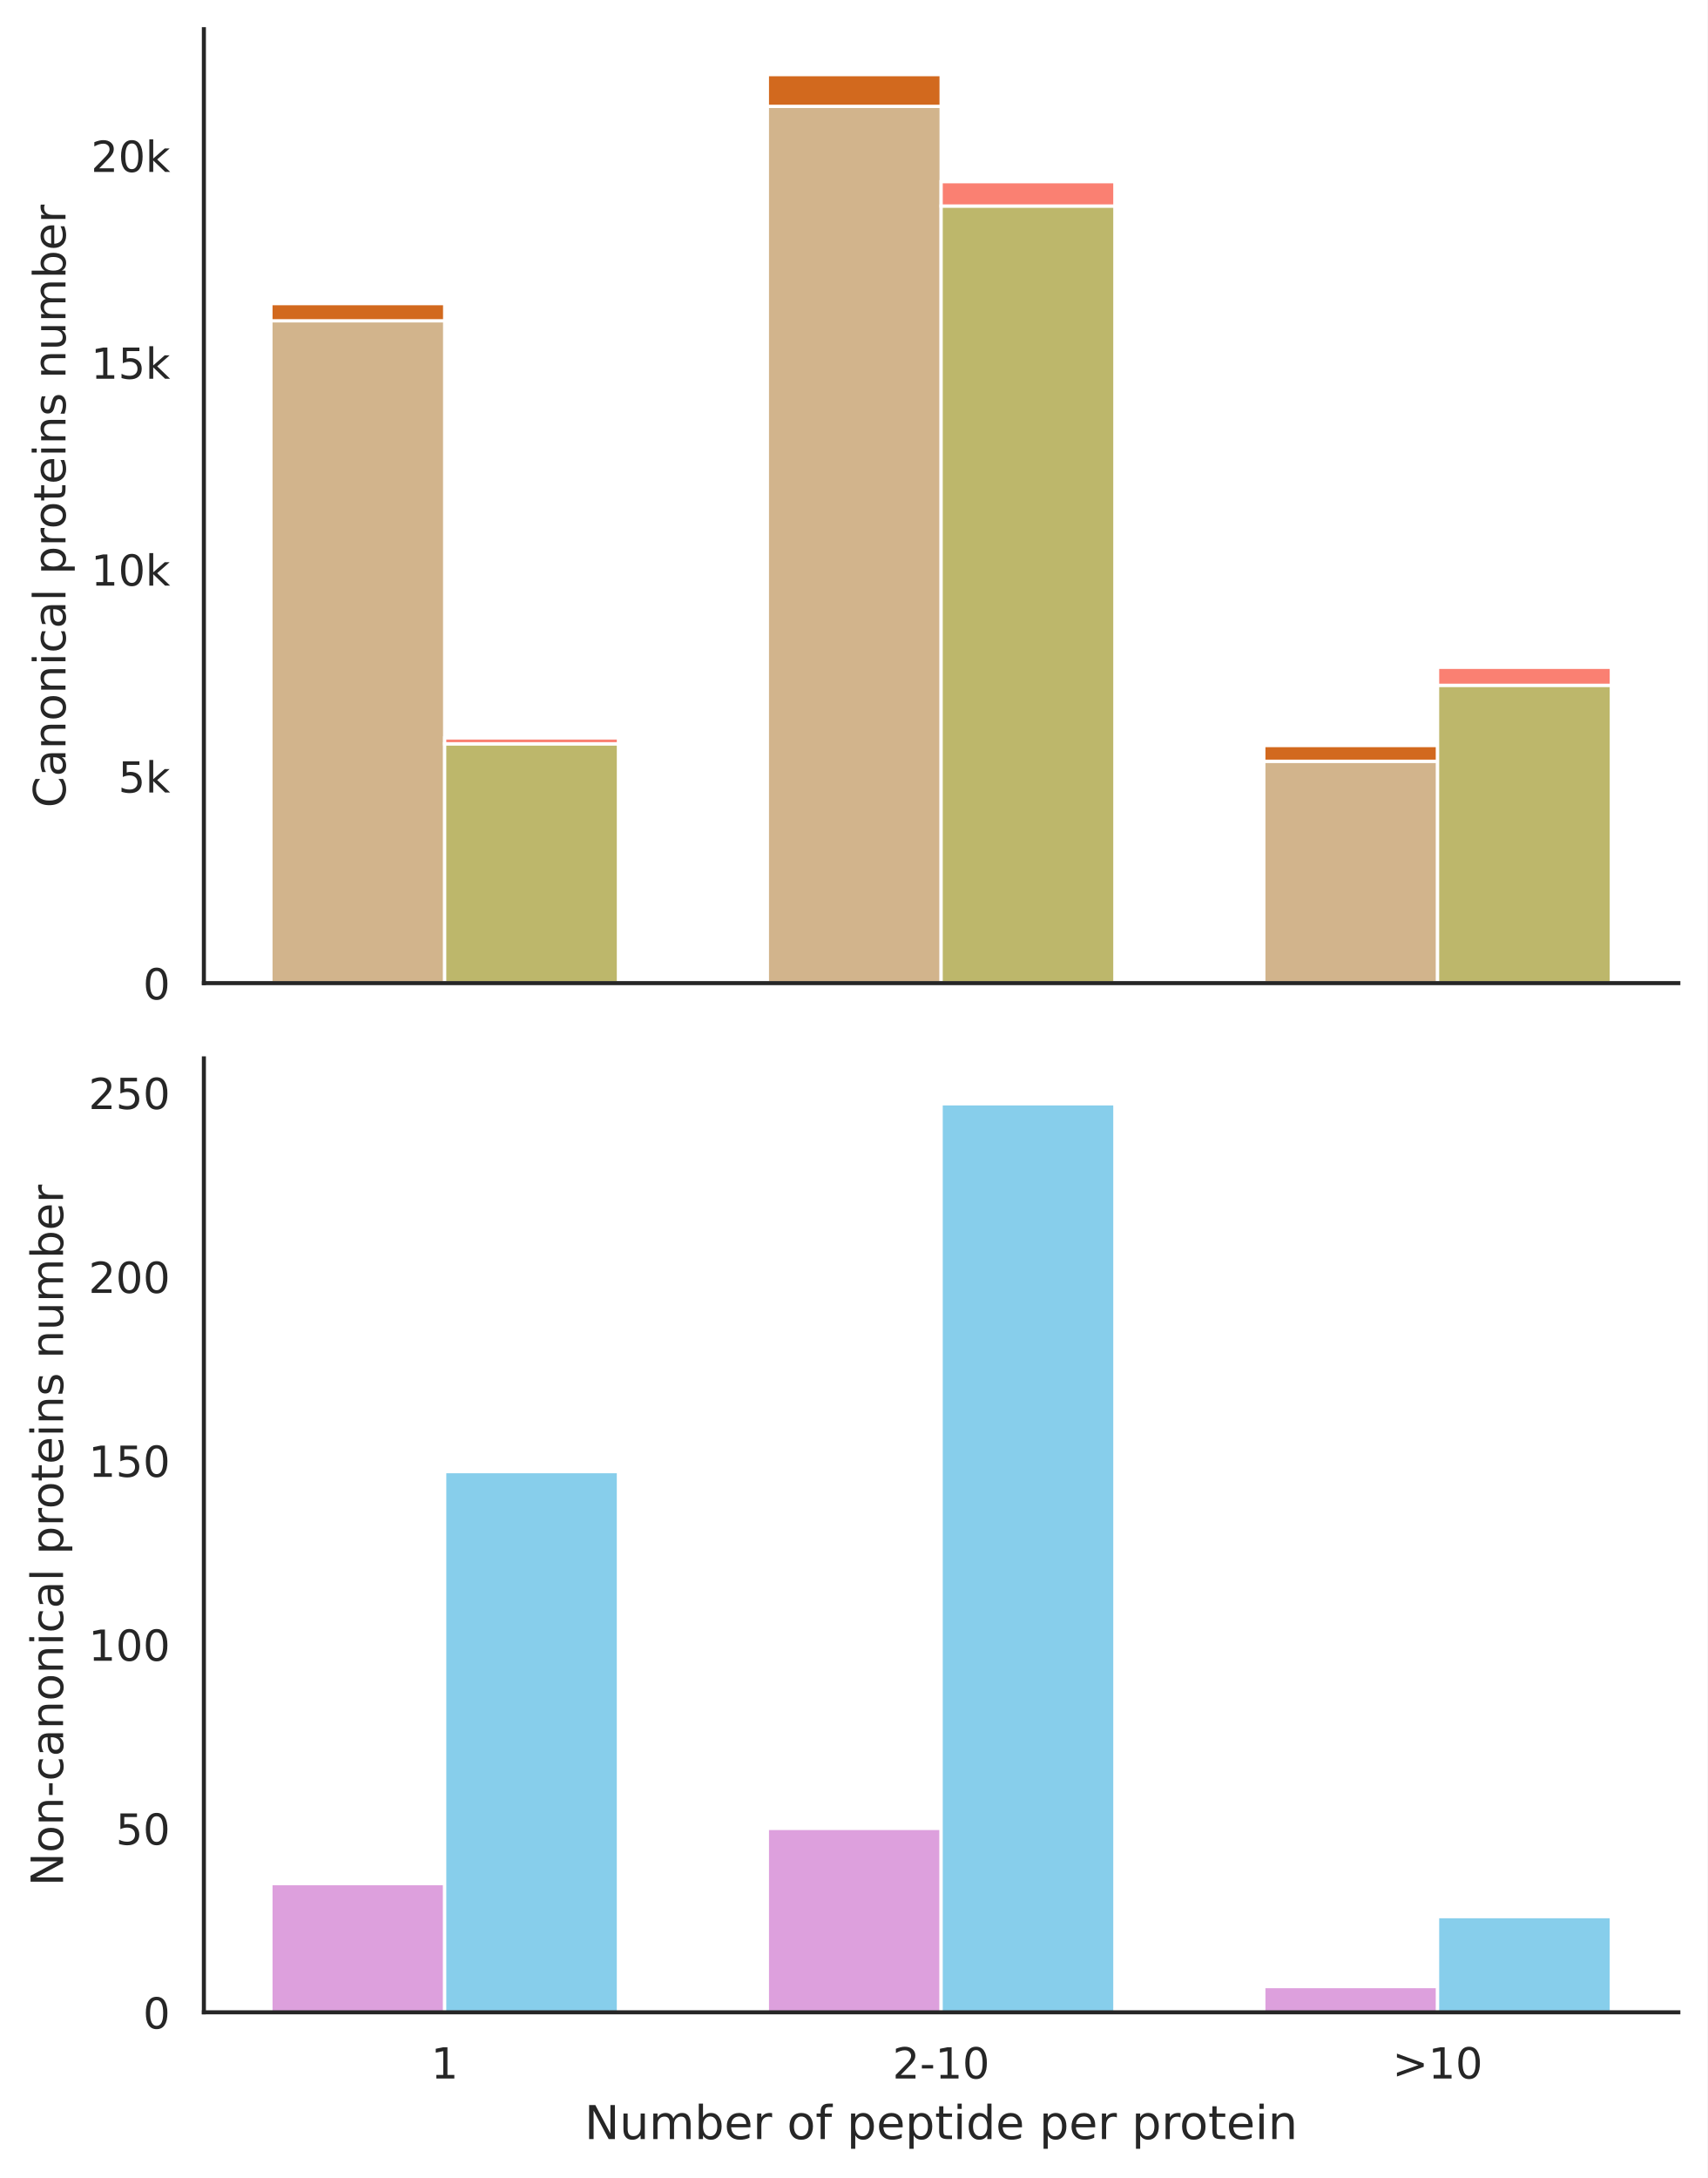
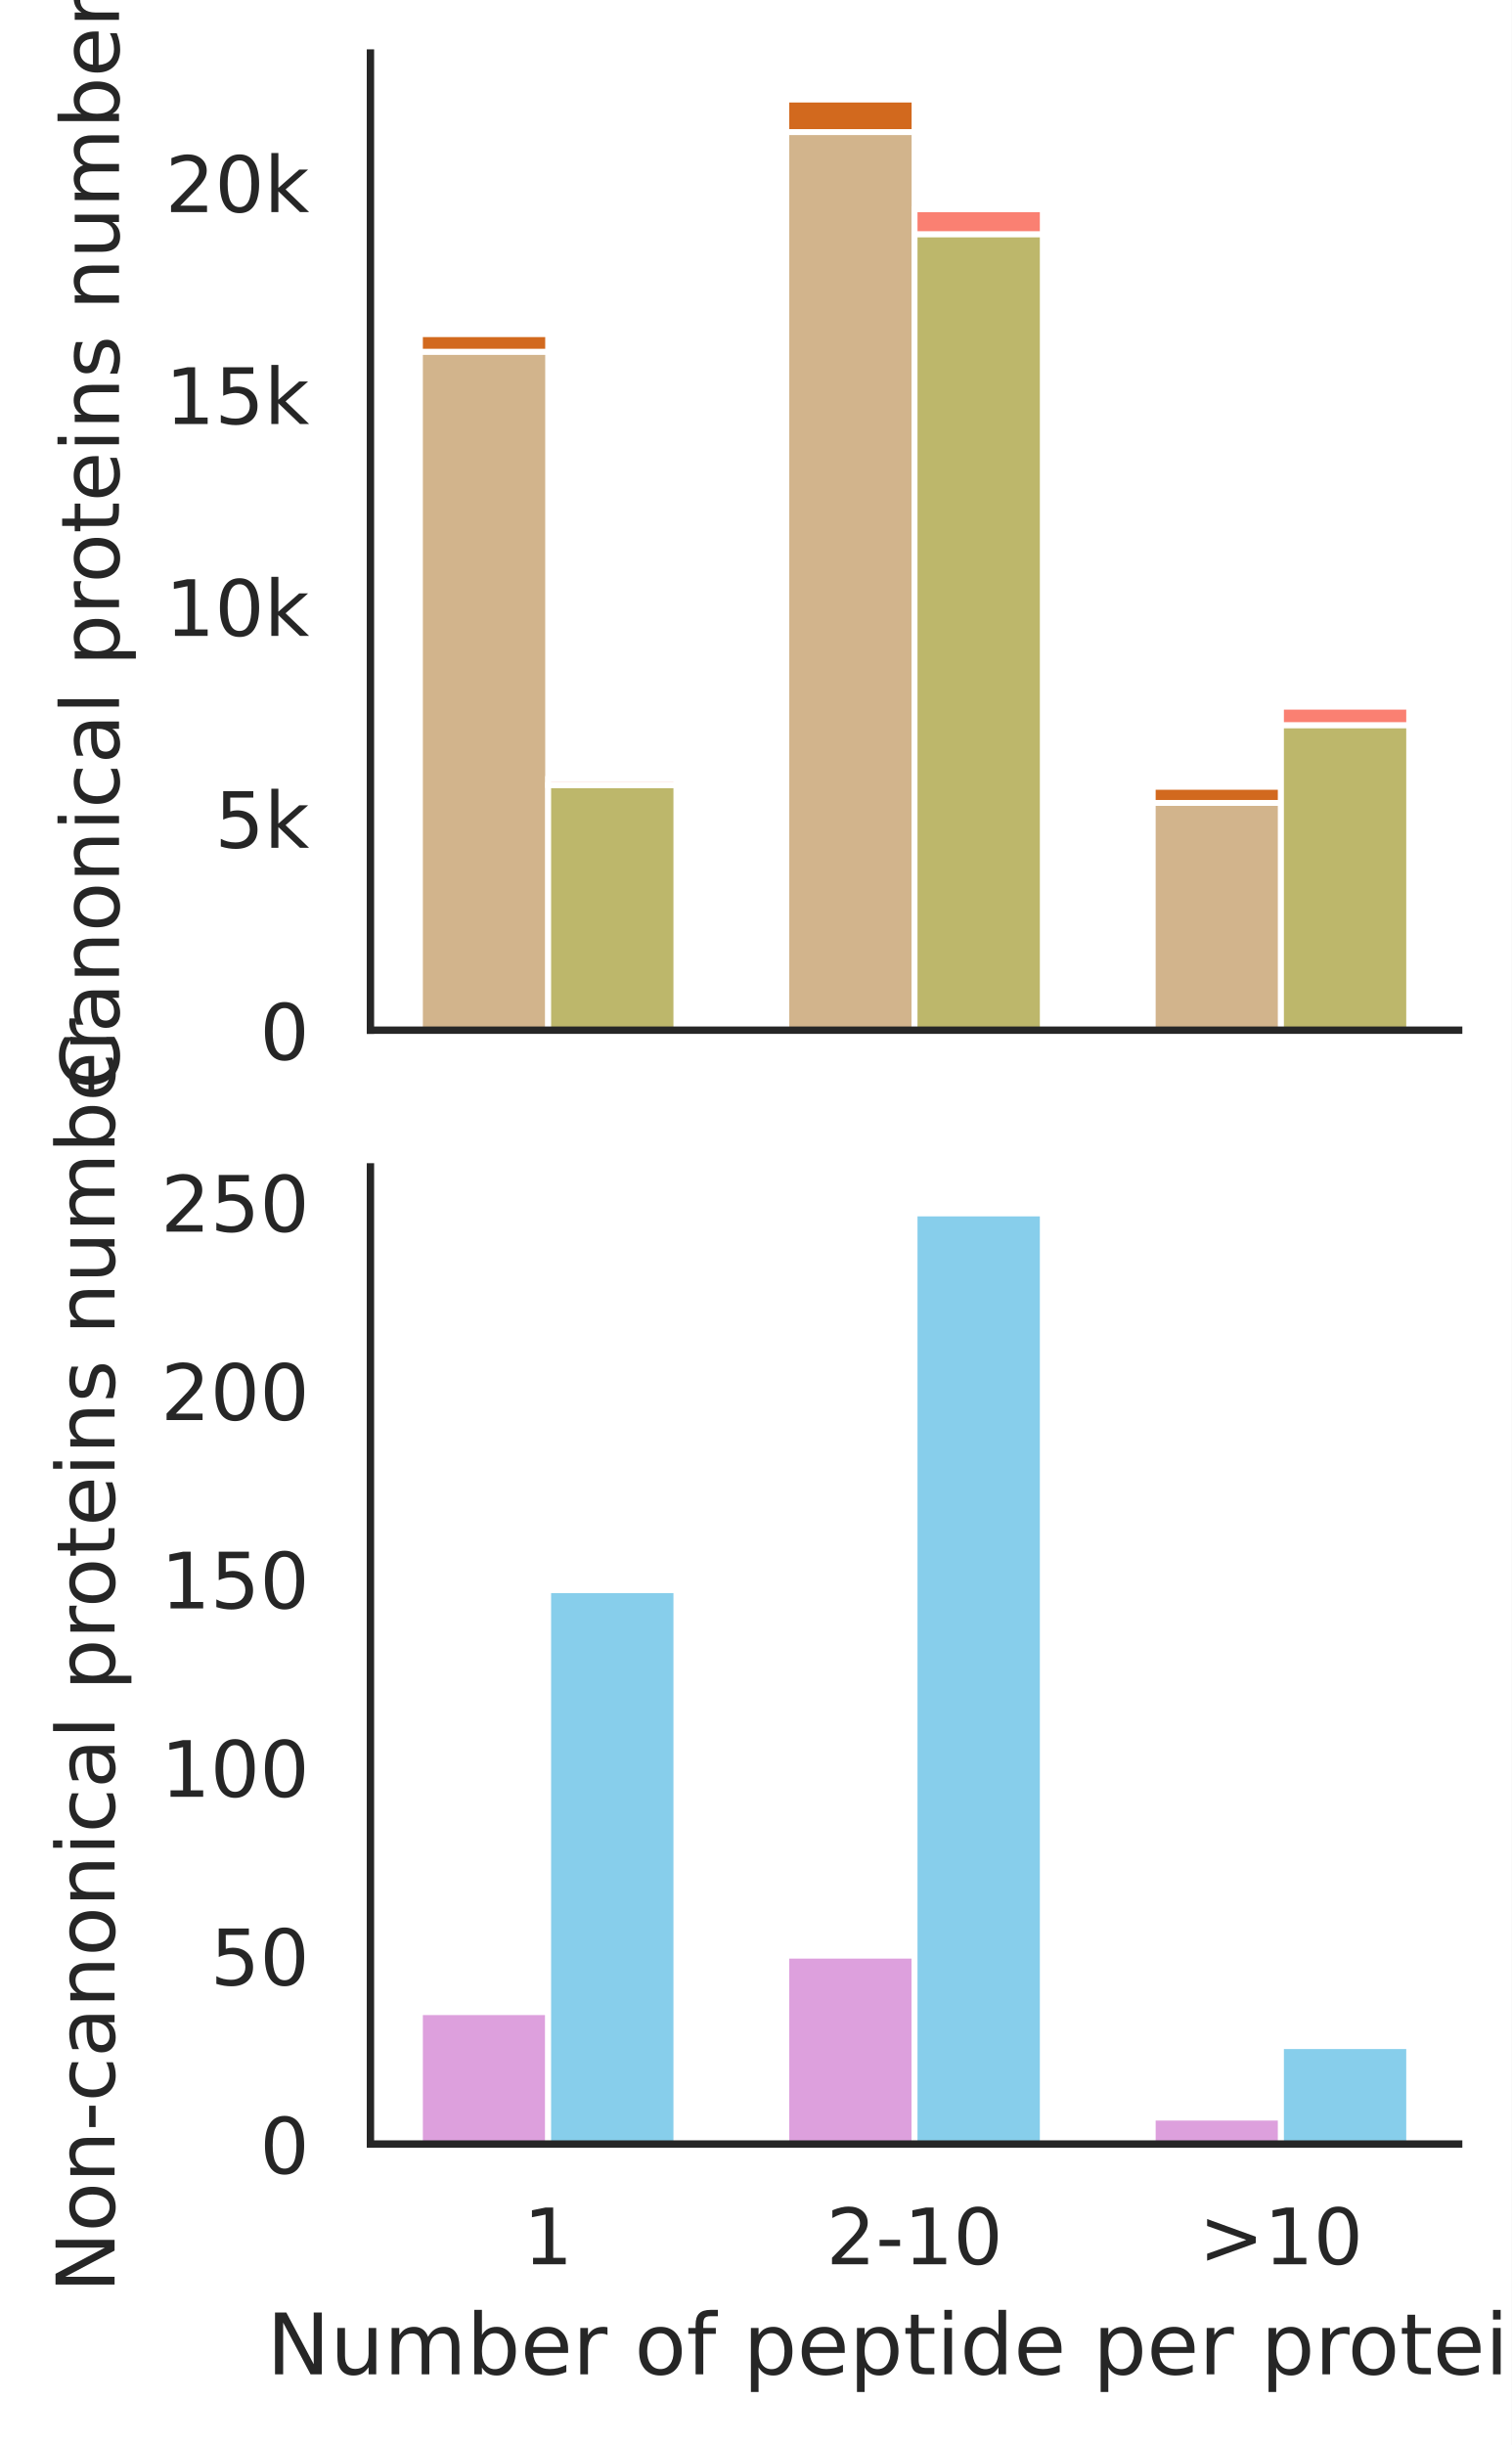
- <svg xmlns="http://www.w3.org/2000/svg" xmlns:xlink="http://www.w3.org/1999/xlink" width="421.269pt" height="537.206pt" viewBox="0 0 421.269 537.206" version="1.1">
+ <svg xmlns="http://www.w3.org/2000/svg" xmlns:xlink="http://www.w3.org/1999/xlink" width="205.269pt" height="332.006pt" viewBox="0 0 205.269 332.006" version="1.1">
  <defs>
    <style type="text/css">*{stroke-linejoin: round; stroke-linecap: butt}</style>
  </defs>
  <g id="figure_1">
    <g id="patch_1">
-       <path d="M 0 537.206  L 421.269 537.206  L 421.269 0  L 0 0  z " style="fill: #ffffff" />
+       <path d="M 0 332.006  L 205.269 332.006  L 205.269 0  L 0 0  z " style="fill: #ffffff" />
    </g>
    <g id="axes_1">
      <g id="patch_2">
-         <path d="M 50.302 242.488  L 414.069 242.488  L 414.069 7.2  L 50.302 7.2  z " style="fill: #ffffff" />
+         <path d="M 50.302 139.888  L 198.069 139.888  L 198.069 7.2  L 50.302 7.2  z " style="fill: #ffffff" />
      </g>
      <g id="matplotlib.axis_1">
        <g id="xtick_1" />
        <g id="xtick_2" />
        <g id="xtick_3" />
      </g>
      <g id="matplotlib.axis_2">
        <g id="ytick_1">
          <g id="text_1">
-             <g style="fill: #262626" transform="translate(35.28354 246.4996) scale(0.1056 -0.1056)">
+             <g style="fill: #262626" transform="translate(35.28354 143.8996) scale(0.1056 -0.1056)">
              <defs>
                <path id="DejaVuSans-30" d="M 2034 4250  Q 1547 4250 1301 3770  Q 1056 3291 1056 2328  Q 1056 1369 1301 889  Q 1547 409 2034 409  Q 2525 409 2770 889  Q 3016 1369 3016 2328  Q 3016 3291 2770 3770  Q 2525 4250 2034 4250  z M 2034 4750  Q 2819 4750 3233 4129  Q 3647 3509 3647 2328  Q 3647 1150 3233 529  Q 2819 -91 2034 -91  Q 1250 -91 836 529  Q 422 1150 422 2328  Q 422 3509 836 4129  Q 1250 4750 2034 4750  z " transform="scale(0.015625)" />
              </defs>
              <use xlink:href="#DejaVuSans-30" />
            </g>
          </g>
        </g>
        <g id="ytick_2">
          <g id="text_2">
-             <g style="fill: #262626" transform="translate(29.16864 195.4741) scale(0.1056 -0.1056)">
+             <g style="fill: #262626" transform="translate(29.16864 115.1244) scale(0.1056 -0.1056)">
              <defs>
                <path id="DejaVuSans-35" d="M 691 4666  L 3169 4666  L 3169 4134  L 1269 4134  L 1269 2991  Q 1406 3038 1543 3061  Q 1681 3084 1819 3084  Q 2600 3084 3056 2656  Q 3513 2228 3513 1497  Q 3513 744 3044 326  Q 2575 -91 1722 -91  Q 1428 -91 1123 -41  Q 819 9 494 109  L 494 744  Q 775 591 1075 516  Q 1375 441 1709 441  Q 2250 441 2565 725  Q 2881 1009 2881 1497  Q 2881 1984 2565 2268  Q 2250 2553 1709 2553  Q 1456 2553 1204 2497  Q 953 2441 691 2322  L 691 4666  z " transform="scale(0.015625)" />
                <path id="DejaVuSans-6b" d="M 581 4863  L 1159 4863  L 1159 1991  L 2875 3500  L 3609 3500  L 1753 1863  L 3688 0  L 2938 0  L 1159 1709  L 1159 0  L 581 0  L 581 4863  z " transform="scale(0.015625)" />
              </defs>
              <use xlink:href="#DejaVuSans-35" />
              <use xlink:href="#DejaVuSans-6b" transform="translate(63.62305 0)" />
            </g>
          </g>
        </g>
        <g id="ytick_3">
          <g id="text_3">
-             <g style="fill: #262626" transform="translate(22.44984 144.4486) scale(0.1056 -0.1056)">
+             <g style="fill: #262626" transform="translate(22.44984 86.34919) scale(0.1056 -0.1056)">
              <defs>
                <path id="DejaVuSans-31" d="M 794 531  L 1825 531  L 1825 4091  L 703 3866  L 703 4441  L 1819 4666  L 2450 4666  L 2450 531  L 3481 531  L 3481 0  L 794 0  L 794 531  z " transform="scale(0.015625)" />
              </defs>
              <use xlink:href="#DejaVuSans-31" />
              <use xlink:href="#DejaVuSans-30" transform="translate(63.62305 0)" />
              <use xlink:href="#DejaVuSans-6b" transform="translate(127.2461 0)" />
            </g>
          </g>
        </g>
        <g id="ytick_4">
          <g id="text_4">
-             <g style="fill: #262626" transform="translate(22.44984 93.42318) scale(0.1056 -0.1056)">
+             <g style="fill: #262626" transform="translate(22.44984 57.57399) scale(0.1056 -0.1056)">
              <use xlink:href="#DejaVuSans-31" />
              <use xlink:href="#DejaVuSans-35" transform="translate(63.62305 0)" />
              <use xlink:href="#DejaVuSans-6b" transform="translate(127.2461 0)" />
            </g>
          </g>
        </g>
        <g id="ytick_5">
          <g id="text_5">
-             <g style="fill: #262626" transform="translate(22.44984 42.39772) scale(0.1056 -0.1056)">
+             <g style="fill: #262626" transform="translate(22.44984 28.7988) scale(0.1056 -0.1056)">
              <defs>
                <path id="DejaVuSans-32" d="M 1228 531  L 3431 531  L 3431 0  L 469 0  L 469 531  Q 828 903 1448 1529  Q 2069 2156 2228 2338  Q 2531 2678 2651 2914  Q 2772 3150 2772 3378  Q 2772 3750 2511 3984  Q 2250 4219 1831 4219  Q 1534 4219 1204 4116  Q 875 4013 500 3803  L 500 4441  Q 881 4594 1212 4672  Q 1544 4750 1819 4750  Q 2544 4750 2975 4387  Q 3406 4025 3406 3419  Q 3406 3131 3298 2873  Q 3191 2616 2906 2266  Q 2828 2175 2409 1742  Q 1991 1309 1228 531  z " transform="scale(0.015625)" />
              </defs>
              <use xlink:href="#DejaVuSans-32" />
              <use xlink:href="#DejaVuSans-30" transform="translate(63.62305 0)" />
              <use xlink:href="#DejaVuSans-6b" transform="translate(127.2461 0)" />
            </g>
          </g>
        </g>
        <g id="text_6">
-           <g style="fill: #262626" transform="translate(16.16218 199.2167) rotate(-90) scale(0.11 -0.11)">
+           <g style="fill: #262626" transform="translate(16.16218 147.9167) rotate(-90) scale(0.11 -0.11)">
            <defs>
              <path id="DejaVuSans-43" d="M 4122 4306  L 4122 3641  Q 3803 3938 3442 4084  Q 3081 4231 2675 4231  Q 1875 4231 1450 3742  Q 1025 3253 1025 2328  Q 1025 1406 1450 917  Q 1875 428 2675 428  Q 3081 428 3442 575  Q 3803 722 4122 1019  L 4122 359  Q 3791 134 3420 21  Q 3050 -91 2638 -91  Q 1578 -91 968 557  Q 359 1206 359 2328  Q 359 3453 968 4101  Q 1578 4750 2638 4750  Q 3056 4750 3426 4639  Q 3797 4528 4122 4306  z " transform="scale(0.015625)" />
              <path id="DejaVuSans-61" d="M 2194 1759  Q 1497 1759 1228 1600  Q 959 1441 959 1056  Q 959 750 1161 570  Q 1363 391 1709 391  Q 2188 391 2477 730  Q 2766 1069 2766 1631  L 2766 1759  L 2194 1759  z M 3341 1997  L 3341 0  L 2766 0  L 2766 531  Q 2569 213 2275 61  Q 1981 -91 1556 -91  Q 1019 -91 701 211  Q 384 513 384 1019  Q 384 1609 779 1909  Q 1175 2209 1959 2209  L 2766 2209  L 2766 2266  Q 2766 2663 2505 2880  Q 2244 3097 1772 3097  Q 1472 3097 1187 3025  Q 903 2953 641 2809  L 641 3341  Q 956 3463 1253 3523  Q 1550 3584 1831 3584  Q 2591 3584 2966 3190  Q 3341 2797 3341 1997  z " transform="scale(0.015625)" />
              <path id="DejaVuSans-6e" d="M 3513 2113  L 3513 0  L 2938 0  L 2938 2094  Q 2938 2591 2744 2837  Q 2550 3084 2163 3084  Q 1697 3084 1428 2787  Q 1159 2491 1159 1978  L 1159 0  L 581 0  L 581 3500  L 1159 3500  L 1159 2956  Q 1366 3272 1645 3428  Q 1925 3584 2291 3584  Q 2894 3584 3203 3211  Q 3513 2838 3513 2113  z " transform="scale(0.015625)" />
              <path id="DejaVuSans-6f" d="M 1959 3097  Q 1497 3097 1228 2736  Q 959 2375 959 1747  Q 959 1119 1226 758  Q 1494 397 1959 397  Q 2419 397 2687 759  Q 2956 1122 2956 1747  Q 2956 2369 2687 2733  Q 2419 3097 1959 3097  z M 1959 3584  Q 2709 3584 3137 3096  Q 3566 2609 3566 1747  Q 3566 888 3137 398  Q 2709 -91 1959 -91  Q 1206 -91 779 398  Q 353 888 353 1747  Q 353 2609 779 3096  Q 1206 3584 1959 3584  z " transform="scale(0.015625)" />
              <path id="DejaVuSans-69" d="M 603 3500  L 1178 3500  L 1178 0  L 603 0  L 603 3500  z M 603 4863  L 1178 4863  L 1178 4134  L 603 4134  L 603 4863  z " transform="scale(0.015625)" />
              <path id="DejaVuSans-63" d="M 3122 3366  L 3122 2828  Q 2878 2963 2633 3030  Q 2388 3097 2138 3097  Q 1578 3097 1268 2742  Q 959 2388 959 1747  Q 959 1106 1268 751  Q 1578 397 2138 397  Q 2388 397 2633 464  Q 2878 531 3122 666  L 3122 134  Q 2881 22 2623 -34  Q 2366 -91 2075 -91  Q 1284 -91 818 406  Q 353 903 353 1747  Q 353 2603 823 3093  Q 1294 3584 2113 3584  Q 2378 3584 2631 3529  Q 2884 3475 3122 3366  z " transform="scale(0.015625)" />
              <path id="DejaVuSans-6c" d="M 603 4863  L 1178 4863  L 1178 0  L 603 0  L 603 4863  z " transform="scale(0.015625)" />
              <path id="DejaVuSans-20" transform="scale(0.015625)" />
              <path id="DejaVuSans-70" d="M 1159 525  L 1159 -1331  L 581 -1331  L 581 3500  L 1159 3500  L 1159 2969  Q 1341 3281 1617 3432  Q 1894 3584 2278 3584  Q 2916 3584 3314 3078  Q 3713 2572 3713 1747  Q 3713 922 3314 415  Q 2916 -91 2278 -91  Q 1894 -91 1617 61  Q 1341 213 1159 525  z M 3116 1747  Q 3116 2381 2855 2742  Q 2594 3103 2138 3103  Q 1681 3103 1420 2742  Q 1159 2381 1159 1747  Q 1159 1113 1420 752  Q 1681 391 2138 391  Q 2594 391 2855 752  Q 3116 1113 3116 1747  z " transform="scale(0.015625)" />
              <path id="DejaVuSans-72" d="M 2631 2963  Q 2534 3019 2420 3045  Q 2306 3072 2169 3072  Q 1681 3072 1420 2755  Q 1159 2438 1159 1844  L 1159 0  L 581 0  L 581 3500  L 1159 3500  L 1159 2956  Q 1341 3275 1631 3429  Q 1922 3584 2338 3584  Q 2397 3584 2469 3576  Q 2541 3569 2628 3553  L 2631 2963  z " transform="scale(0.015625)" />
              <path id="DejaVuSans-74" d="M 1172 4494  L 1172 3500  L 2356 3500  L 2356 3053  L 1172 3053  L 1172 1153  Q 1172 725 1289 603  Q 1406 481 1766 481  L 2356 481  L 2356 0  L 1766 0  Q 1100 0 847 248  Q 594 497 594 1153  L 594 3053  L 172 3053  L 172 3500  L 594 3500  L 594 4494  L 1172 4494  z " transform="scale(0.015625)" />
              <path id="DejaVuSans-65" d="M 3597 1894  L 3597 1613  L 953 1613  Q 991 1019 1311 708  Q 1631 397 2203 397  Q 2534 397 2845 478  Q 3156 559 3463 722  L 3463 178  Q 3153 47 2828 -22  Q 2503 -91 2169 -91  Q 1331 -91 842 396  Q 353 884 353 1716  Q 353 2575 817 3079  Q 1281 3584 2069 3584  Q 2775 3584 3186 3129  Q 3597 2675 3597 1894  z M 3022 2063  Q 3016 2534 2758 2815  Q 2500 3097 2075 3097  Q 1594 3097 1305 2825  Q 1016 2553 972 2059  L 3022 2063  z " transform="scale(0.015625)" />
              <path id="DejaVuSans-73" d="M 2834 3397  L 2834 2853  Q 2591 2978 2328 3040  Q 2066 3103 1784 3103  Q 1356 3103 1142 2972  Q 928 2841 928 2578  Q 928 2378 1081 2264  Q 1234 2150 1697 2047  L 1894 2003  Q 2506 1872 2764 1633  Q 3022 1394 3022 966  Q 3022 478 2636 193  Q 2250 -91 1575 -91  Q 1294 -91 989 -36  Q 684 19 347 128  L 347 722  Q 666 556 975 473  Q 1284 391 1588 391  Q 1994 391 2212 530  Q 2431 669 2431 922  Q 2431 1156 2273 1281  Q 2116 1406 1581 1522  L 1381 1569  Q 847 1681 609 1914  Q 372 2147 372 2553  Q 372 3047 722 3315  Q 1072 3584 1716 3584  Q 2034 3584 2315 3537  Q 2597 3491 2834 3397  z " transform="scale(0.015625)" />
              <path id="DejaVuSans-75" d="M 544 1381  L 544 3500  L 1119 3500  L 1119 1403  Q 1119 906 1312 657  Q 1506 409 1894 409  Q 2359 409 2629 706  Q 2900 1003 2900 1516  L 2900 3500  L 3475 3500  L 3475 0  L 2900 0  L 2900 538  Q 2691 219 2414 64  Q 2138 -91 1772 -91  Q 1169 -91 856 284  Q 544 659 544 1381  z M 1991 3584  L 1991 3584  z " transform="scale(0.015625)" />
              <path id="DejaVuSans-6d" d="M 3328 2828  Q 3544 3216 3844 3400  Q 4144 3584 4550 3584  Q 5097 3584 5394 3201  Q 5691 2819 5691 2113  L 5691 0  L 5113 0  L 5113 2094  Q 5113 2597 4934 2840  Q 4756 3084 4391 3084  Q 3944 3084 3684 2787  Q 3425 2491 3425 1978  L 3425 0  L 2847 0  L 2847 2094  Q 2847 2600 2669 2842  Q 2491 3084 2119 3084  Q 1678 3084 1418 2786  Q 1159 2488 1159 1978  L 1159 0  L 581 0  L 581 3500  L 1159 3500  L 1159 2956  Q 1356 3278 1631 3431  Q 1906 3584 2284 3584  Q 2666 3584 2933 3390  Q 3200 3197 3328 2828  z " transform="scale(0.015625)" />
              <path id="DejaVuSans-62" d="M 3116 1747  Q 3116 2381 2855 2742  Q 2594 3103 2138 3103  Q 1681 3103 1420 2742  Q 1159 2381 1159 1747  Q 1159 1113 1420 752  Q 1681 391 2138 391  Q 2594 391 2855 752  Q 3116 1113 3116 1747  z M 1159 2969  Q 1341 3281 1617 3432  Q 1894 3584 2278 3584  Q 2916 3584 3314 3078  Q 3713 2572 3713 1747  Q 3713 922 3314 415  Q 2916 -91 2278 -91  Q 1894 -91 1617 61  Q 1341 213 1159 525  L 1159 0  L 581 0  L 581 4863  L 1159 4863  L 1159 2969  z " transform="scale(0.015625)" />
            </defs>
            <use xlink:href="#DejaVuSans-43" />
            <use xlink:href="#DejaVuSans-61" transform="translate(69.82422 0)" />
            <use xlink:href="#DejaVuSans-6e" transform="translate(131.1035 0)" />
            <use xlink:href="#DejaVuSans-6f" transform="translate(194.4824 0)" />
            <use xlink:href="#DejaVuSans-6e" transform="translate(255.6641 0)" />
            <use xlink:href="#DejaVuSans-69" transform="translate(319.043 0)" />
            <use xlink:href="#DejaVuSans-63" transform="translate(346.8262 0)" />
            <use xlink:href="#DejaVuSans-61" transform="translate(401.8066 0)" />
            <use xlink:href="#DejaVuSans-6c" transform="translate(463.0859 0)" />
            <use xlink:href="#DejaVuSans-20" transform="translate(490.8691 0)" />
            <use xlink:href="#DejaVuSans-70" transform="translate(522.6562 0)" />
            <use xlink:href="#DejaVuSans-72" transform="translate(586.1328 0)" />
            <use xlink:href="#DejaVuSans-6f" transform="translate(624.9961 0)" />
            <use xlink:href="#DejaVuSans-74" transform="translate(686.1777 0)" />
            <use xlink:href="#DejaVuSans-65" transform="translate(725.3867 0)" />
            <use xlink:href="#DejaVuSans-69" transform="translate(786.9102 0)" />
            <use xlink:href="#DejaVuSans-6e" transform="translate(814.6934 0)" />
            <use xlink:href="#DejaVuSans-73" transform="translate(878.0723 0)" />
            <use xlink:href="#DejaVuSans-20" transform="translate(930.1719 0)" />
            <use xlink:href="#DejaVuSans-6e" transform="translate(961.959 0)" />
            <use xlink:href="#DejaVuSans-75" transform="translate(1025.338 0)" />
            <use xlink:href="#DejaVuSans-6d" transform="translate(1088.717 0)" />
            <use xlink:href="#DejaVuSans-62" transform="translate(1186.129 0)" />
            <use xlink:href="#DejaVuSans-65" transform="translate(1249.605 0)" />
            <use xlink:href="#DejaVuSans-72" transform="translate(1311.129 0)" />
          </g>
        </g>
      </g>
      <g id="patch_3">
-         <path d="M 66.837 242.488  L 109.705 242.488  L 109.705 79.124  L 66.837 79.124  z " clip-path="url(#p23529c70c3)" style="fill: #d2b48c; stroke: #ffffff; stroke-width: 0.8; stroke-linejoin: miter" />
+         <path d="M 57.019 139.888  L 74.433 139.888  L 74.433 47.761  L 57.019 47.761  z " clip-path="url(#p5e347b2b09)" style="fill: #d2b48c; stroke: #ffffff; stroke-width: 0.8; stroke-linejoin: miter" />
      </g>
      <g id="patch_4">
-         <path d="M 189.318 242.488  L 232.186 242.488  L 232.186 26.231  L 189.318 26.231  z " clip-path="url(#p23529c70c3)" style="fill: #d2b48c; stroke: #ffffff; stroke-width: 0.8; stroke-linejoin: miter" />
+         <path d="M 106.772 139.888  L 124.186 139.888  L 124.186 17.933  L 106.772 17.933  z " clip-path="url(#p5e347b2b09)" style="fill: #d2b48c; stroke: #ffffff; stroke-width: 0.8; stroke-linejoin: miter" />
      </g>
      <g id="patch_5">
-         <path d="M 311.798 242.488  L 354.666 242.488  L 354.666 187.768  L 311.798 187.768  z " clip-path="url(#p23529c70c3)" style="fill: #d2b48c; stroke: #ffffff; stroke-width: 0.8; stroke-linejoin: miter" />
+         <path d="M 156.525 139.888  L 173.939 139.888  L 173.939 109.029  L 156.525 109.029  z " clip-path="url(#p5e347b2b09)" style="fill: #d2b48c; stroke: #ffffff; stroke-width: 0.8; stroke-linejoin: miter" />
      </g>
      <g id="patch_6">
-         <path d="M 66.837 79.124  L 109.705 79.124  L 109.705 74.889  L 66.837 74.889  z " clip-path="url(#p23529c70c3)" style="fill: #d2691e; stroke: #ffffff; stroke-width: 0.8; stroke-linejoin: miter" />
+         <path d="M 57.019 47.761  L 74.433 47.761  L 74.433 45.373  L 57.019 45.373  z " clip-path="url(#p5e347b2b09)" style="fill: #d2691e; stroke: #ffffff; stroke-width: 0.8; stroke-linejoin: miter" />
      </g>
      <g id="patch_7">
-         <path d="M 189.318 26.231  L 232.186 26.231  L 232.186 18.404  L 189.318 18.404  z " clip-path="url(#p23529c70c3)" style="fill: #d2691e; stroke: #ffffff; stroke-width: 0.8; stroke-linejoin: miter" />
+         <path d="M 106.772 17.933  L 124.186 17.933  L 124.186 13.518  L 106.772 13.518  z " clip-path="url(#p5e347b2b09)" style="fill: #d2691e; stroke: #ffffff; stroke-width: 0.8; stroke-linejoin: miter" />
      </g>
      <g id="patch_8">
-         <path d="M 311.798 187.768  L 354.666 187.768  L 354.666 183.89  L 311.798 183.89  z " clip-path="url(#p23529c70c3)" style="fill: #d2691e; stroke: #ffffff; stroke-width: 0.8; stroke-linejoin: miter" />
+         <path d="M 156.525 109.029  L 173.939 109.029  L 173.939 106.842  L 156.525 106.842  z " clip-path="url(#p5e347b2b09)" style="fill: #d2691e; stroke: #ffffff; stroke-width: 0.8; stroke-linejoin: miter" />
      </g>
      <g id="patch_9">
-         <path d="M 109.705 242.488  L 152.573 242.488  L 152.573 183.461  L 109.705 183.461  z " clip-path="url(#p23529c70c3)" style="fill: #bdb76b; stroke: #ffffff; stroke-width: 0.8; stroke-linejoin: miter" />
+         <path d="M 74.433 139.888  L 91.846 139.888  L 91.846 106.6  L 74.433 106.6  z " clip-path="url(#p5e347b2b09)" style="fill: #bdb76b; stroke: #ffffff; stroke-width: 0.8; stroke-linejoin: miter" />
      </g>
      <g id="patch_10">
-         <path d="M 232.186 242.488  L 275.054 242.488  L 275.054 50.816  L 232.186 50.816  z " clip-path="url(#p23529c70c3)" style="fill: #bdb76b; stroke: #ffffff; stroke-width: 0.8; stroke-linejoin: miter" />
+         <path d="M 124.186 139.888  L 141.599 139.888  L 141.599 31.796  L 124.186 31.796  z " clip-path="url(#p5e347b2b09)" style="fill: #bdb76b; stroke: #ffffff; stroke-width: 0.8; stroke-linejoin: miter" />
      </g>
      <g id="patch_11">
-         <path d="M 354.666 242.488  L 397.534 242.488  L 397.534 169.031  L 354.666 169.031  z " clip-path="url(#p23529c70c3)" style="fill: #bdb76b; stroke: #ffffff; stroke-width: 0.8; stroke-linejoin: miter" />
+         <path d="M 173.939 139.888  L 191.352 139.888  L 191.352 98.463  L 173.939 98.463  z " clip-path="url(#p5e347b2b09)" style="fill: #bdb76b; stroke: #ffffff; stroke-width: 0.8; stroke-linejoin: miter" />
      </g>
      <g id="patch_12">
-         <path d="M 109.705 183.461  L 152.573 183.461  L 152.573 182.012  L 109.705 182.012  z " clip-path="url(#p23529c70c3)" style="fill: #fa8072; stroke: #ffffff; stroke-width: 0.8; stroke-linejoin: miter" />
+         <path d="M 74.433 106.6  L 91.846 106.6  L 91.846 105.783  L 74.433 105.783  z " clip-path="url(#p5e347b2b09)" style="fill: #fa8072; stroke: #ffffff; stroke-width: 0.8; stroke-linejoin: miter" />
      </g>
      <g id="patch_13">
-         <path d="M 232.186 50.816  L 275.054 50.816  L 275.054 44.815  L 232.186 44.815  z " clip-path="url(#p23529c70c3)" style="fill: #fa8072; stroke: #ffffff; stroke-width: 0.8; stroke-linejoin: miter" />
+         <path d="M 124.186 31.796  L 141.599 31.796  L 141.599 28.412  L 124.186 28.412  z " clip-path="url(#p5e347b2b09)" style="fill: #fa8072; stroke: #ffffff; stroke-width: 0.8; stroke-linejoin: miter" />
      </g>
      <g id="patch_14">
-         <path d="M 354.666 169.031  L 397.534 169.031  L 397.534 164.592  L 354.666 164.592  z " clip-path="url(#p23529c70c3)" style="fill: #fa8072; stroke: #ffffff; stroke-width: 0.8; stroke-linejoin: miter" />
+         <path d="M 173.939 98.463  L 191.352 98.463  L 191.352 95.959  L 173.939 95.959  z " clip-path="url(#p5e347b2b09)" style="fill: #fa8072; stroke: #ffffff; stroke-width: 0.8; stroke-linejoin: miter" />
      </g>
      <g id="patch_15">
-         <path d="M 50.302 242.488  L 50.302 7.2  " style="fill: none; stroke: #262626; stroke-linejoin: miter; stroke-linecap: square" />
+         <path d="M 50.302 139.888  L 50.302 7.2  " style="fill: none; stroke: #262626; stroke-linejoin: miter; stroke-linecap: square" />
      </g>
      <g id="patch_16">
-         <path d="M 50.302 242.488  L 414.069 242.488  " style="fill: none; stroke: #262626; stroke-linejoin: miter; stroke-linecap: square" />
+         <path d="M 50.302 139.888  L 198.069 139.888  " style="fill: none; stroke: #262626; stroke-linejoin: miter; stroke-linecap: square" />
      </g>
    </g>
    <g id="axes_2">
      <g id="patch_17">
-         <path d="M 50.302 496.337  L 414.069 496.337  L 414.069 261.049  L 50.302 261.049  z " style="fill: #ffffff" />
+         <path d="M 50.302 291.137  L 198.069 291.137  L 198.069 158.449  L 50.302 158.449  z " style="fill: #ffffff" />
      </g>
      <g id="matplotlib.axis_3">
        <g id="xtick_4">
          <g id="text_7">
-             <g style="fill: #262626" transform="translate(106.3459 512.6608) scale(0.1056 -0.1056)">
+             <g style="fill: #262626" transform="translate(71.07321 307.4608) scale(0.1056 -0.1056)">
              <use xlink:href="#DejaVuSans-31" />
            </g>
          </g>
        </g>
        <g id="xtick_5">
          <g id="text_8">
-             <g style="fill: #262626" transform="translate(220.2026 512.6608) scale(0.1056 -0.1056)">
+             <g style="fill: #262626" transform="translate(112.2026 307.4608) scale(0.1056 -0.1056)">
              <defs>
                <path id="DejaVuSans-2d" d="M 313 2009  L 1997 2009  L 1997 1497  L 313 1497  L 313 2009  z " transform="scale(0.015625)" />
              </defs>
              <use xlink:href="#DejaVuSans-32" />
              <use xlink:href="#DejaVuSans-2d" transform="translate(63.62305 0)" />
              <use xlink:href="#DejaVuSans-31" transform="translate(99.70703 0)" />
              <use xlink:href="#DejaVuSans-30" transform="translate(163.3301 0)" />
            </g>
          </g>
        </g>
        <g id="xtick_6">
          <g id="text_9">
-             <g style="fill: #262626" transform="translate(343.5229 512.6608) scale(0.1056 -0.1056)">
+             <g style="fill: #262626" transform="translate(162.7956 307.4608) scale(0.1056 -0.1056)">
              <defs>
                <path id="DejaVuSans-3e" d="M 678 3150  L 678 3719  L 4684 2266  L 4684 1747  L 678 294  L 678 863  L 3897 2003  L 678 3150  z " transform="scale(0.015625)" />
              </defs>
              <use xlink:href="#DejaVuSans-3e" />
              <use xlink:href="#DejaVuSans-31" transform="translate(83.78906 0)" />
              <use xlink:href="#DejaVuSans-30" transform="translate(147.4121 0)" />
            </g>
          </g>
        </g>
        <g id="text_10">
-           <g style="fill: #262626" transform="translate(144.2143 527.6103) scale(0.1152 -0.1152)">
+           <g style="fill: #262626" transform="translate(36.21434 322.4103) scale(0.1152 -0.1152)">
            <defs>
              <path id="DejaVuSans-4e" d="M 628 4666  L 1478 4666  L 3547 763  L 3547 4666  L 4159 4666  L 4159 0  L 3309 0  L 1241 3903  L 1241 0  L 628 0  L 628 4666  z " transform="scale(0.015625)" />
              <path id="DejaVuSans-66" d="M 2375 4863  L 2375 4384  L 1825 4384  Q 1516 4384 1395 4259  Q 1275 4134 1275 3809  L 1275 3500  L 2222 3500  L 2222 3053  L 1275 3053  L 1275 0  L 697 0  L 697 3053  L 147 3053  L 147 3500  L 697 3500  L 697 3744  Q 697 4328 969 4595  Q 1241 4863 1831 4863  L 2375 4863  z " transform="scale(0.015625)" />
              <path id="DejaVuSans-64" d="M 2906 2969  L 2906 4863  L 3481 4863  L 3481 0  L 2906 0  L 2906 525  Q 2725 213 2448 61  Q 2172 -91 1784 -91  Q 1150 -91 751 415  Q 353 922 353 1747  Q 353 2572 751 3078  Q 1150 3584 1784 3584  Q 2172 3584 2448 3432  Q 2725 3281 2906 2969  z M 947 1747  Q 947 1113 1208 752  Q 1469 391 1925 391  Q 2381 391 2643 752  Q 2906 1113 2906 1747  Q 2906 2381 2643 2742  Q 2381 3103 1925 3103  Q 1469 3103 1208 2742  Q 947 2381 947 1747  z " transform="scale(0.015625)" />
            </defs>
            <use xlink:href="#DejaVuSans-4e" />
            <use xlink:href="#DejaVuSans-75" transform="translate(74.80469 0)" />
            <use xlink:href="#DejaVuSans-6d" transform="translate(138.1836 0)" />
            <use xlink:href="#DejaVuSans-62" transform="translate(235.5957 0)" />
            <use xlink:href="#DejaVuSans-65" transform="translate(299.0723 0)" />
            <use xlink:href="#DejaVuSans-72" transform="translate(360.5957 0)" />
            <use xlink:href="#DejaVuSans-20" transform="translate(401.709 0)" />
            <use xlink:href="#DejaVuSans-6f" transform="translate(433.4961 0)" />
            <use xlink:href="#DejaVuSans-66" transform="translate(494.6777 0)" />
            <use xlink:href="#DejaVuSans-20" transform="translate(529.8828 0)" />
            <use xlink:href="#DejaVuSans-70" transform="translate(561.6699 0)" />
            <use xlink:href="#DejaVuSans-65" transform="translate(625.1465 0)" />
            <use xlink:href="#DejaVuSans-70" transform="translate(686.6699 0)" />
            <use xlink:href="#DejaVuSans-74" transform="translate(750.1465 0)" />
            <use xlink:href="#DejaVuSans-69" transform="translate(789.3555 0)" />
            <use xlink:href="#DejaVuSans-64" transform="translate(817.1387 0)" />
            <use xlink:href="#DejaVuSans-65" transform="translate(880.6152 0)" />
            <use xlink:href="#DejaVuSans-20" transform="translate(942.1387 0)" />
            <use xlink:href="#DejaVuSans-70" transform="translate(973.9258 0)" />
            <use xlink:href="#DejaVuSans-65" transform="translate(1037.402 0)" />
            <use xlink:href="#DejaVuSans-72" transform="translate(1098.926 0)" />
            <use xlink:href="#DejaVuSans-20" transform="translate(1140.039 0)" />
            <use xlink:href="#DejaVuSans-70" transform="translate(1171.826 0)" />
            <use xlink:href="#DejaVuSans-72" transform="translate(1235.303 0)" />
            <use xlink:href="#DejaVuSans-6f" transform="translate(1274.166 0)" />
            <use xlink:href="#DejaVuSans-74" transform="translate(1335.348 0)" />
            <use xlink:href="#DejaVuSans-65" transform="translate(1374.557 0)" />
            <use xlink:href="#DejaVuSans-69" transform="translate(1436.08 0)" />
            <use xlink:href="#DejaVuSans-6e" transform="translate(1463.863 0)" />
          </g>
        </g>
      </g>
      <g id="matplotlib.axis_4">
        <g id="ytick_6">
          <g id="text_11">
-             <g style="fill: #262626" transform="translate(35.28354 500.3488) scale(0.1056 -0.1056)">
+             <g style="fill: #262626" transform="translate(35.28354 295.1488) scale(0.1056 -0.1056)">
              <use xlink:href="#DejaVuSans-30" />
            </g>
          </g>
        </g>
        <g id="ytick_7">
          <g id="text_12">
-             <g style="fill: #262626" transform="translate(28.56474 454.9878) scale(0.1056 -0.1056)">
+             <g style="fill: #262626" transform="translate(28.56474 269.568) scale(0.1056 -0.1056)">
              <use xlink:href="#DejaVuSans-35" />
              <use xlink:href="#DejaVuSans-30" transform="translate(63.62305 0)" />
            </g>
          </g>
        </g>
        <g id="ytick_8">
          <g id="text_13">
-             <g style="fill: #262626" transform="translate(21.84594 409.6267) scale(0.1056 -0.1056)">
+             <g style="fill: #262626" transform="translate(21.84594 243.9872) scale(0.1056 -0.1056)">
              <use xlink:href="#DejaVuSans-31" />
              <use xlink:href="#DejaVuSans-30" transform="translate(63.62305 0)" />
              <use xlink:href="#DejaVuSans-30" transform="translate(127.2461 0)" />
            </g>
          </g>
        </g>
        <g id="ytick_9">
          <g id="text_14">
-             <g style="fill: #262626" transform="translate(21.84594 364.2657) scale(0.1056 -0.1056)">
+             <g style="fill: #262626" transform="translate(21.84594 218.4064) scale(0.1056 -0.1056)">
              <use xlink:href="#DejaVuSans-31" />
              <use xlink:href="#DejaVuSans-35" transform="translate(63.62305 0)" />
              <use xlink:href="#DejaVuSans-30" transform="translate(127.2461 0)" />
            </g>
          </g>
        </g>
        <g id="ytick_10">
          <g id="text_15">
-             <g style="fill: #262626" transform="translate(21.84594 318.9047) scale(0.1056 -0.1056)">
+             <g style="fill: #262626" transform="translate(21.84594 192.8256) scale(0.1056 -0.1056)">
              <use xlink:href="#DejaVuSans-32" />
              <use xlink:href="#DejaVuSans-30" transform="translate(63.62305 0)" />
              <use xlink:href="#DejaVuSans-30" transform="translate(127.2461 0)" />
            </g>
          </g>
        </g>
        <g id="ytick_11">
          <g id="text_16">
-             <g style="fill: #262626" transform="translate(21.84594 273.5437) scale(0.1056 -0.1056)">
+             <g style="fill: #262626" transform="translate(21.84594 167.2448) scale(0.1056 -0.1056)">
              <use xlink:href="#DejaVuSans-32" />
              <use xlink:href="#DejaVuSans-35" transform="translate(63.62305 0)" />
              <use xlink:href="#DejaVuSans-30" transform="translate(127.2461 0)" />
            </g>
          </g>
        </g>
        <g id="text_17">
-           <g style="fill: #262626" transform="translate(15.55828 465.1994) rotate(-90) scale(0.11 -0.11)">
+           <g style="fill: #262626" transform="translate(15.55828 311.2994) rotate(-90) scale(0.11 -0.11)">
            <use xlink:href="#DejaVuSans-4e" />
            <use xlink:href="#DejaVuSans-6f" transform="translate(74.80469 0)" />
            <use xlink:href="#DejaVuSans-6e" transform="translate(135.9863 0)" />
            <use xlink:href="#DejaVuSans-2d" transform="translate(199.3652 0)" />
            <use xlink:href="#DejaVuSans-63" transform="translate(235.4492 0)" />
            <use xlink:href="#DejaVuSans-61" transform="translate(290.4297 0)" />
            <use xlink:href="#DejaVuSans-6e" transform="translate(351.709 0)" />
            <use xlink:href="#DejaVuSans-6f" transform="translate(415.0879 0)" />
            <use xlink:href="#DejaVuSans-6e" transform="translate(476.2695 0)" />
            <use xlink:href="#DejaVuSans-69" transform="translate(539.6484 0)" />
            <use xlink:href="#DejaVuSans-63" transform="translate(567.4316 0)" />
            <use xlink:href="#DejaVuSans-61" transform="translate(622.4121 0)" />
            <use xlink:href="#DejaVuSans-6c" transform="translate(683.6914 0)" />
            <use xlink:href="#DejaVuSans-20" transform="translate(711.4746 0)" />
            <use xlink:href="#DejaVuSans-70" transform="translate(743.2617 0)" />
            <use xlink:href="#DejaVuSans-72" transform="translate(806.7383 0)" />
            <use xlink:href="#DejaVuSans-6f" transform="translate(845.6016 0)" />
            <use xlink:href="#DejaVuSans-74" transform="translate(906.7832 0)" />
            <use xlink:href="#DejaVuSans-65" transform="translate(945.9922 0)" />
            <use xlink:href="#DejaVuSans-69" transform="translate(1007.516 0)" />
            <use xlink:href="#DejaVuSans-6e" transform="translate(1035.299 0)" />
            <use xlink:href="#DejaVuSans-73" transform="translate(1098.678 0)" />
            <use xlink:href="#DejaVuSans-20" transform="translate(1150.777 0)" />
            <use xlink:href="#DejaVuSans-6e" transform="translate(1182.564 0)" />
            <use xlink:href="#DejaVuSans-75" transform="translate(1245.943 0)" />
            <use xlink:href="#DejaVuSans-6d" transform="translate(1309.322 0)" />
            <use xlink:href="#DejaVuSans-62" transform="translate(1406.734 0)" />
            <use xlink:href="#DejaVuSans-65" transform="translate(1470.211 0)" />
            <use xlink:href="#DejaVuSans-72" transform="translate(1531.734 0)" />
          </g>
        </g>
      </g>
      <g id="patch_18">
-         <path d="M 66.837 496.337  L 109.705 496.337  L 109.705 496.337  L 66.837 496.337  z " clip-path="url(#pa9fb67593f)" style="fill: #d2b48c; stroke: #ffffff; stroke-width: 0.8; stroke-linejoin: miter" />
+         <path d="M 57.019 291.137  L 74.433 291.137  L 74.433 291.137  L 57.019 291.137  z " clip-path="url(#p064c64c062)" style="fill: #d2b48c; stroke: #ffffff; stroke-width: 0.8; stroke-linejoin: miter" />
      </g>
      <g id="patch_19">
-         <path d="M 189.318 496.337  L 232.186 496.337  L 232.186 496.337  L 189.318 496.337  z " clip-path="url(#pa9fb67593f)" style="fill: #d2b48c; stroke: #ffffff; stroke-width: 0.8; stroke-linejoin: miter" />
+         <path d="M 106.772 291.137  L 124.186 291.137  L 124.186 291.137  L 106.772 291.137  z " clip-path="url(#p064c64c062)" style="fill: #d2b48c; stroke: #ffffff; stroke-width: 0.8; stroke-linejoin: miter" />
      </g>
      <g id="patch_20">
-         <path d="M 311.798 496.337  L 354.666 496.337  L 354.666 496.337  L 311.798 496.337  z " clip-path="url(#pa9fb67593f)" style="fill: #d2b48c; stroke: #ffffff; stroke-width: 0.8; stroke-linejoin: miter" />
+         <path d="M 156.525 291.137  L 173.939 291.137  L 173.939 291.137  L 156.525 291.137  z " clip-path="url(#p064c64c062)" style="fill: #d2b48c; stroke: #ffffff; stroke-width: 0.8; stroke-linejoin: miter" />
      </g>
      <g id="patch_21">
-         <path d="M 66.837 496.337  L 109.705 496.337  L 109.705 464.584  L 66.837 464.584  z " clip-path="url(#pa9fb67593f)" style="fill: #dda0dd; stroke: #ffffff; stroke-width: 0.8; stroke-linejoin: miter" />
+         <path d="M 57.019 291.137  L 74.433 291.137  L 74.433 273.23  L 57.019 273.23  z " clip-path="url(#p064c64c062)" style="fill: #dda0dd; stroke: #ffffff; stroke-width: 0.8; stroke-linejoin: miter" />
      </g>
      <g id="patch_22">
-         <path d="M 189.318 496.337  L 232.186 496.337  L 232.186 450.976  L 189.318 450.976  z " clip-path="url(#pa9fb67593f)" style="fill: #dda0dd; stroke: #ffffff; stroke-width: 0.8; stroke-linejoin: miter" />
+         <path d="M 106.772 291.137  L 124.186 291.137  L 124.186 265.556  L 106.772 265.556  z " clip-path="url(#p064c64c062)" style="fill: #dda0dd; stroke: #ffffff; stroke-width: 0.8; stroke-linejoin: miter" />
      </g>
      <g id="patch_23">
-         <path d="M 311.798 496.337  L 354.666 496.337  L 354.666 489.986  L 311.798 489.986  z " clip-path="url(#pa9fb67593f)" style="fill: #dda0dd; stroke: #ffffff; stroke-width: 0.8; stroke-linejoin: miter" />
+         <path d="M 156.525 291.137  L 173.939 291.137  L 173.939 287.555  L 156.525 287.555  z " clip-path="url(#p064c64c062)" style="fill: #dda0dd; stroke: #ffffff; stroke-width: 0.8; stroke-linejoin: miter" />
      </g>
      <g id="patch_24">
-         <path d="M 109.705 496.337  L 152.573 496.337  L 152.573 496.337  L 109.705 496.337  z " clip-path="url(#pa9fb67593f)" style="fill: #bdb76b; stroke: #ffffff; stroke-width: 0.8; stroke-linejoin: miter" />
+         <path d="M 74.433 291.137  L 91.846 291.137  L 91.846 291.137  L 74.433 291.137  z " clip-path="url(#p064c64c062)" style="fill: #bdb76b; stroke: #ffffff; stroke-width: 0.8; stroke-linejoin: miter" />
      </g>
      <g id="patch_25">
-         <path d="M 232.186 496.337  L 275.054 496.337  L 275.054 496.337  L 232.186 496.337  z " clip-path="url(#pa9fb67593f)" style="fill: #bdb76b; stroke: #ffffff; stroke-width: 0.8; stroke-linejoin: miter" />
+         <path d="M 124.186 291.137  L 141.599 291.137  L 141.599 291.137  L 124.186 291.137  z " clip-path="url(#p064c64c062)" style="fill: #bdb76b; stroke: #ffffff; stroke-width: 0.8; stroke-linejoin: miter" />
      </g>
      <g id="patch_26">
-         <path d="M 354.666 496.337  L 397.534 496.337  L 397.534 496.337  L 354.666 496.337  z " clip-path="url(#pa9fb67593f)" style="fill: #bdb76b; stroke: #ffffff; stroke-width: 0.8; stroke-linejoin: miter" />
+         <path d="M 173.939 291.137  L 191.352 291.137  L 191.352 291.137  L 173.939 291.137  z " clip-path="url(#p064c64c062)" style="fill: #bdb76b; stroke: #ffffff; stroke-width: 0.8; stroke-linejoin: miter" />
      </g>
      <g id="patch_27">
-         <path d="M 109.705 496.337  L 152.573 496.337  L 152.573 362.975  L 109.705 362.975  z " clip-path="url(#pa9fb67593f)" style="fill: #87ceeb; stroke: #ffffff; stroke-width: 0.8; stroke-linejoin: miter" />
+         <path d="M 74.433 291.137  L 91.846 291.137  L 91.846 215.929  L 74.433 215.929  z " clip-path="url(#p064c64c062)" style="fill: #87ceeb; stroke: #ffffff; stroke-width: 0.8; stroke-linejoin: miter" />
      </g>
      <g id="patch_28">
-         <path d="M 232.186 496.337  L 275.054 496.337  L 275.054 272.253  L 232.186 272.253  z " clip-path="url(#pa9fb67593f)" style="fill: #87ceeb; stroke: #ffffff; stroke-width: 0.8; stroke-linejoin: miter" />
+         <path d="M 124.186 291.137  L 141.599 291.137  L 141.599 164.768  L 124.186 164.768  z " clip-path="url(#p064c64c062)" style="fill: #87ceeb; stroke: #ffffff; stroke-width: 0.8; stroke-linejoin: miter" />
      </g>
      <g id="patch_29">
-         <path d="M 354.666 496.337  L 397.534 496.337  L 397.534 472.749  L 354.666 472.749  z " clip-path="url(#pa9fb67593f)" style="fill: #87ceeb; stroke: #ffffff; stroke-width: 0.8; stroke-linejoin: miter" />
+         <path d="M 173.939 291.137  L 191.352 291.137  L 191.352 277.835  L 173.939 277.835  z " clip-path="url(#p064c64c062)" style="fill: #87ceeb; stroke: #ffffff; stroke-width: 0.8; stroke-linejoin: miter" />
      </g>
      <g id="patch_30">
-         <path d="M 50.302 496.337  L 50.302 261.049  " style="fill: none; stroke: #262626; stroke-linejoin: miter; stroke-linecap: square" />
+         <path d="M 50.302 291.137  L 50.302 158.449  " style="fill: none; stroke: #262626; stroke-linejoin: miter; stroke-linecap: square" />
      </g>
      <g id="patch_31">
-         <path d="M 50.302 496.337  L 414.069 496.337  " style="fill: none; stroke: #262626; stroke-linejoin: miter; stroke-linecap: square" />
+         <path d="M 50.302 291.137  L 198.069 291.137  " style="fill: none; stroke: #262626; stroke-linejoin: miter; stroke-linecap: square" />
      </g>
    </g>
  </g>
  <defs>
-     <clipPath id="p23529c70c3">
-       <rect x="50.302" y="7.2" width="363.767" height="235.288" />
+     <clipPath id="p5e347b2b09">
+       <rect x="50.302" y="7.2" width="147.767" height="132.688" />
    </clipPath>
-     <clipPath id="pa9fb67593f">
-       <rect x="50.302" y="261.049" width="363.767" height="235.288" />
+     <clipPath id="p064c64c062">
+       <rect x="50.302" y="158.449" width="147.767" height="132.688" />
    </clipPath>
  </defs>
</svg>
